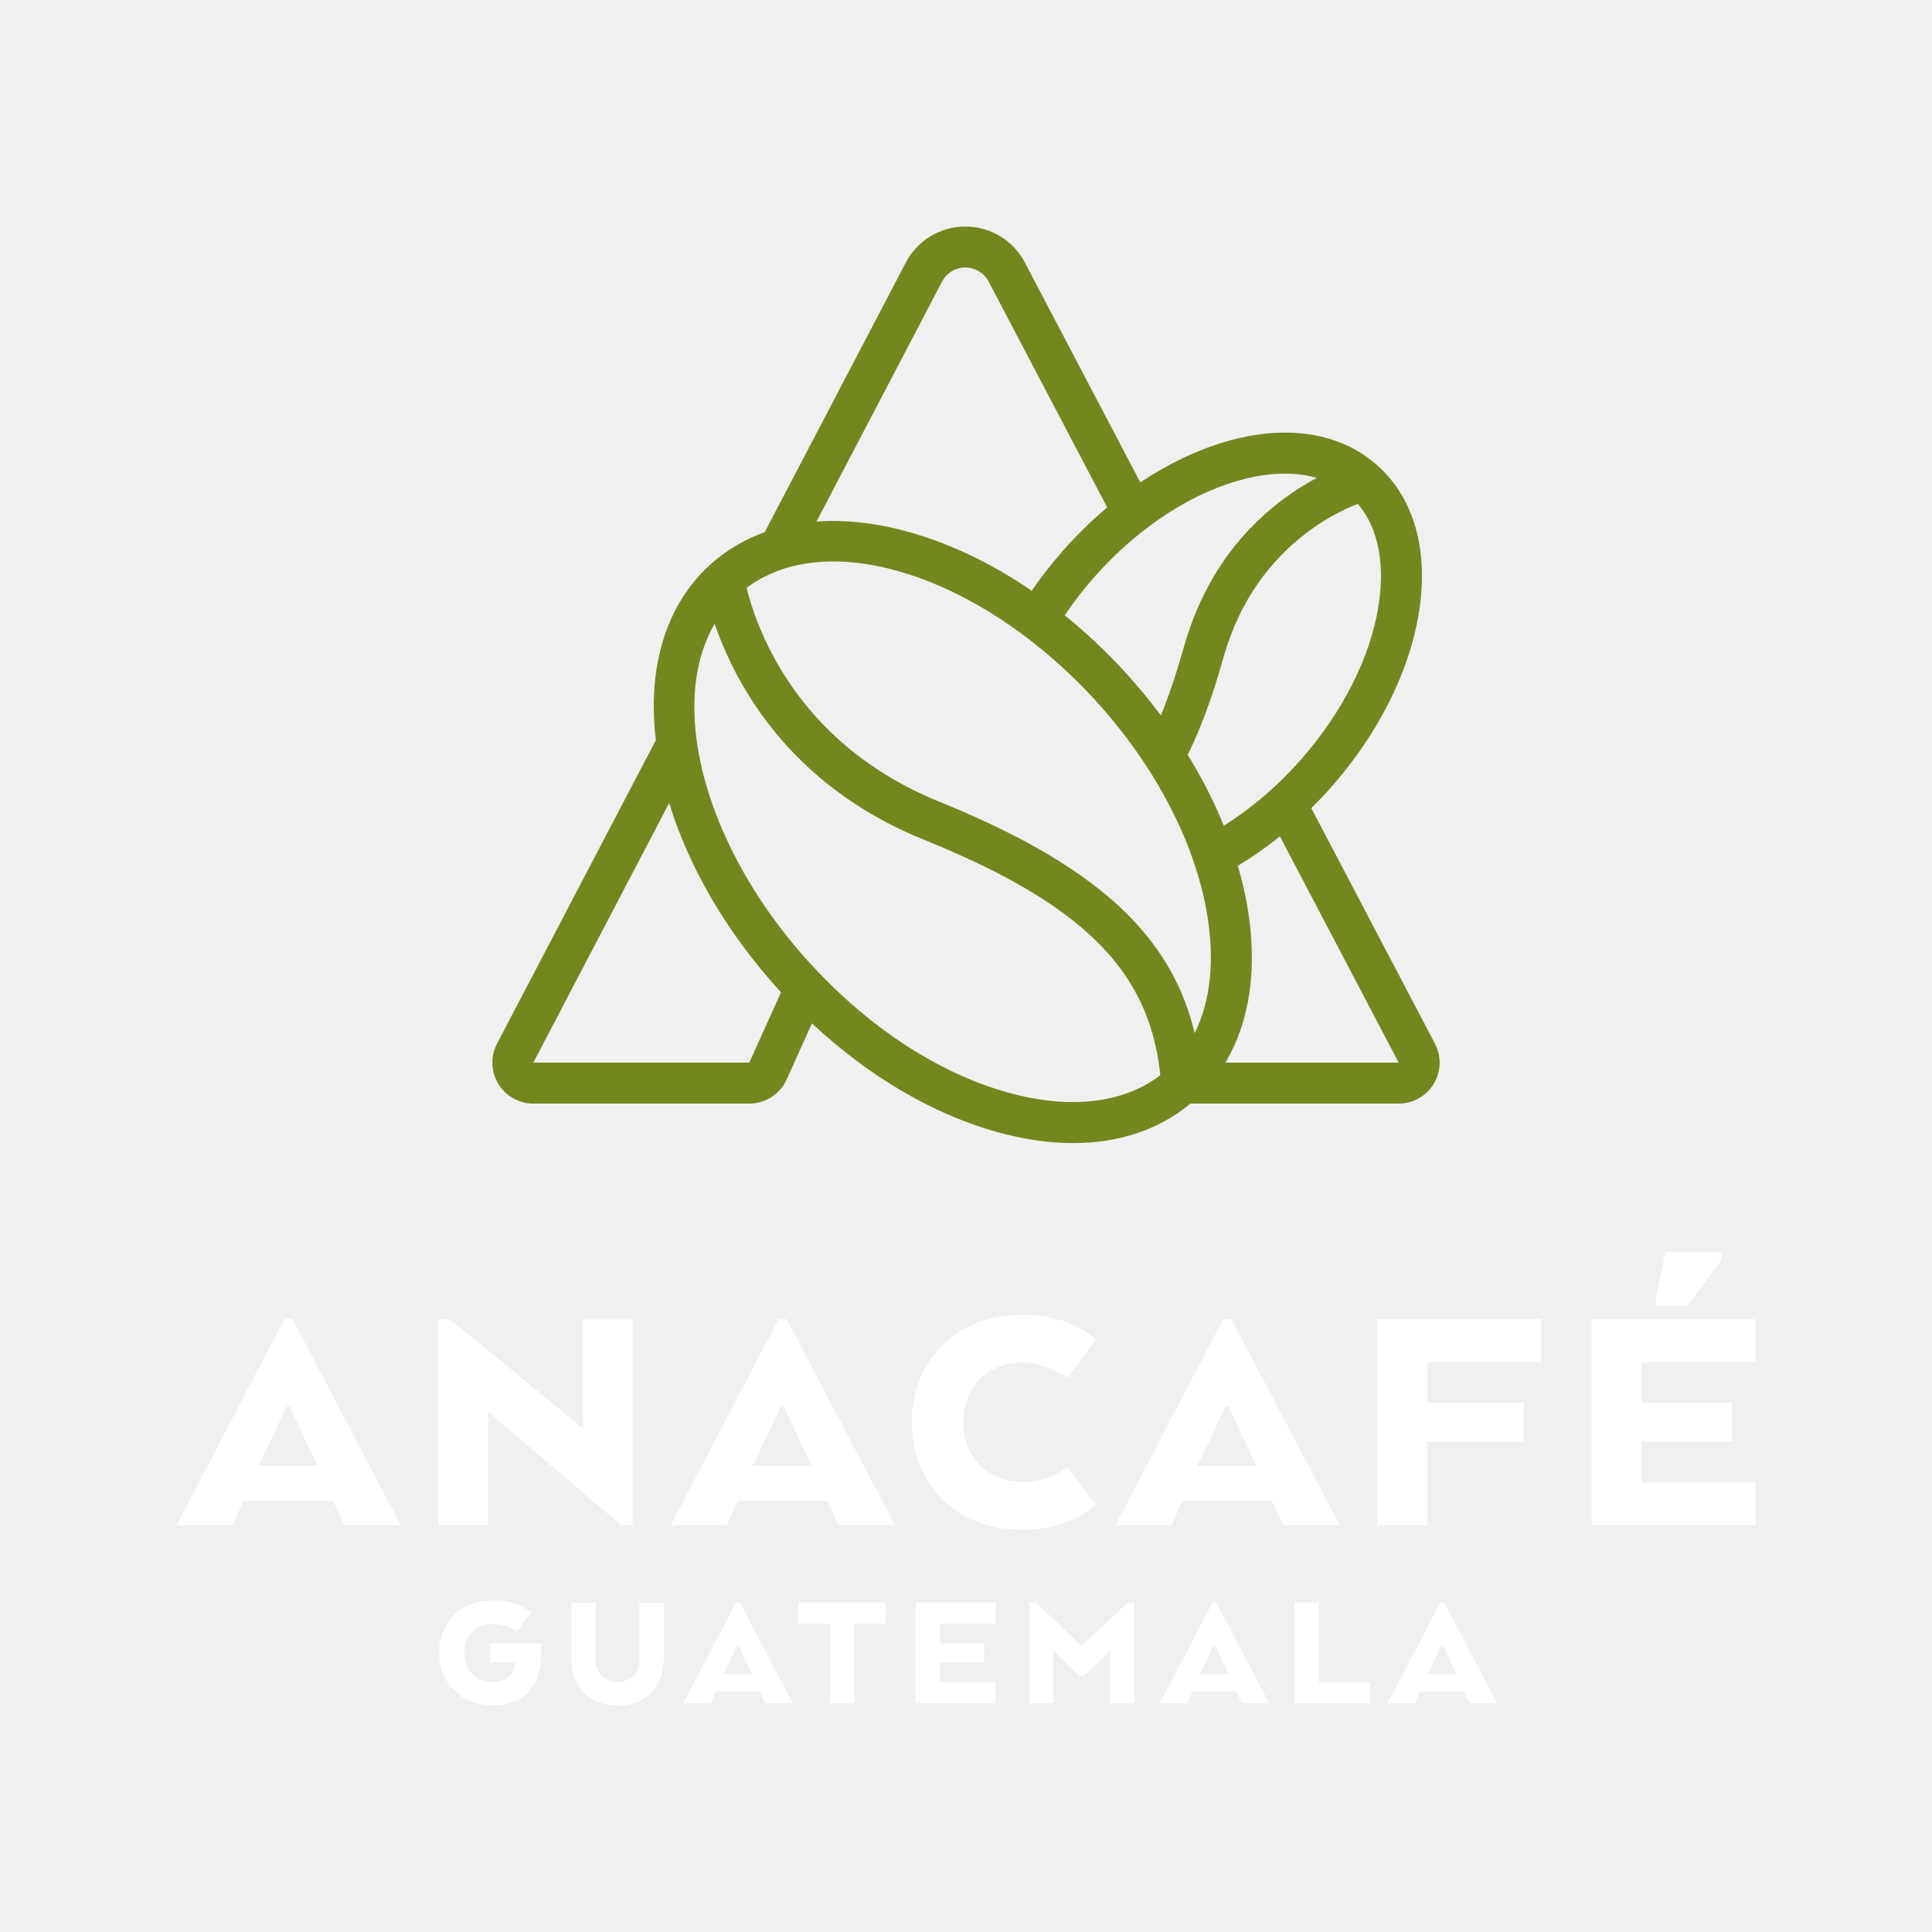
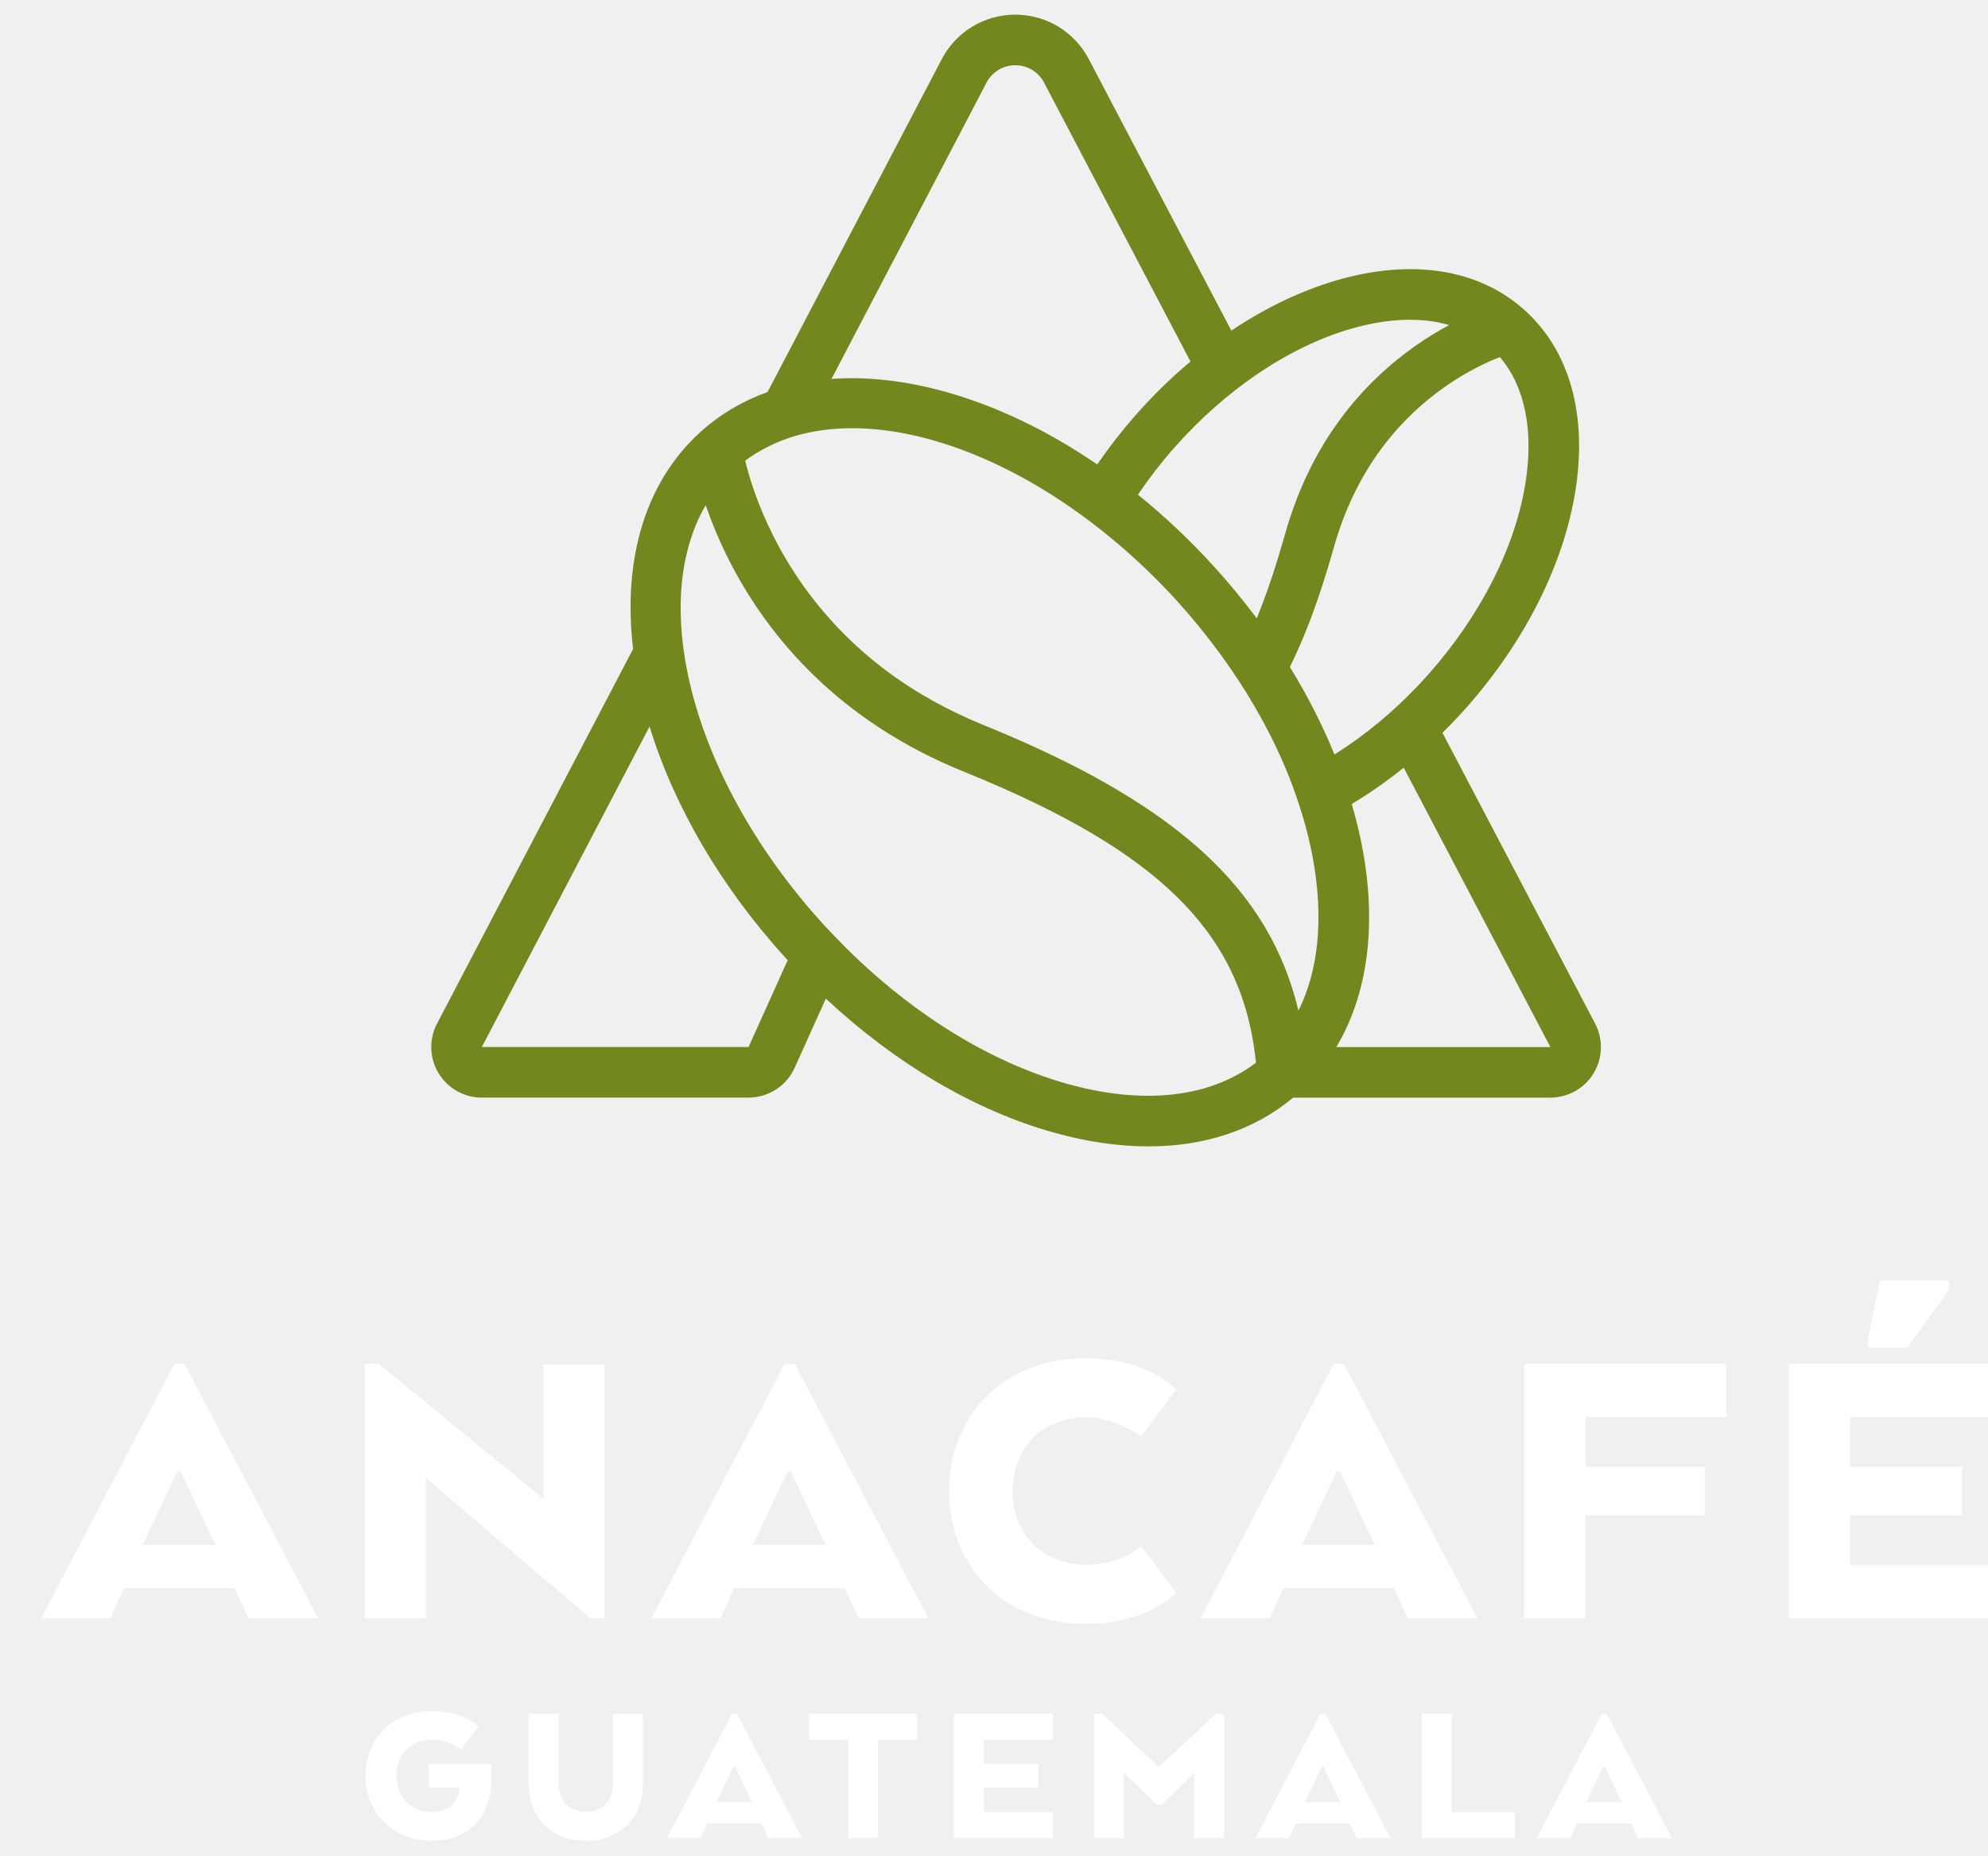
- <svg xmlns="http://www.w3.org/2000/svg" id="Capa_1" data-name="Capa 1" viewBox="0 0 1080 1080">
+ <svg xmlns="http://www.w3.org/2000/svg" id="Capa_1" data-name="Capa 1" viewBox="80 120 900 840">
  <defs>
    <style>
      .cls-1 {
        fill: #73871f;
      }

      .cls-2 {
        fill: #fff;
      }
    </style>
  </defs>
  <g>
    <path class="cls-2" d="M146.08,816.34l14.21-30.14h1.54l14.21,30.14,1.73,3.08h-33.41l1.73-3.08ZM158.94,737.43l-60.29,115.19h31.3l6.14-13.62h50.11l6.33,13.62h31.49l-60.48-115.19h-4.61Z" />
    <polygon class="cls-2" points="353.6 852.63 347.27 852.63 272.78 789.08 272.78 852.63 245.13 852.63 245.13 737.44 251.47 737.44 325.96 798.49 325.96 737.63 353.6 737.63 353.6 852.63" />
    <path class="cls-2" d="M435.19,737.44h4.61l60.48,115.19h-31.49l-6.33-13.63h-50.11l-6.14,13.63h-31.3l60.29-115.19ZM438.06,786.2h-1.54l-14.21,30.14-1.73,3.07h33.41l-1.73-3.07-14.21-30.14Z" />
    <path class="cls-2" d="M612.57,841.11s-12.87,14.02-41.08,14.02c-38.59,0-61.82-27.07-61.82-60.1s23.23-60.09,61.82-60.09c28.41,0,41.08,14.01,41.08,14.01l-15.94,21.31s-11.9-8.64-24.77-8.64c-19.58,0-33.4,13.44-33.4,33.41s13.82,33.4,33.4,33.4c16.32,0,24.77-8.64,24.77-8.64l15.94,21.31Z" />
    <path class="cls-2" d="M683.79,737.44h4.61l60.48,115.19h-31.49l-6.33-13.63h-50.11l-6.14,13.63h-31.3l60.29-115.19ZM686.67,786.2h-1.54l-14.21,30.14-1.72,3.07h33.41l-1.73-3.07-14.21-30.14Z" />
    <polygon class="cls-2" points="769.97 737.44 861.56 737.44 861.56 761.44 797.81 761.44 797.81 784.09 851.76 784.09 851.76 805.98 797.81 805.98 797.81 852.63 769.97 852.63 769.97 737.44" />
    <path class="cls-2" d="M968.29,805.98h-50.69v22.65h63.74v24h-91.58v-115.19h91.58v24h-63.74v22.66h50.69v21.89ZM943.33,730.14h-17.66v-4.23l5.37-26.11h31.3v4.22l-19.01,26.11Z" />
    <path class="cls-2" d="M274.15,918.65h28.33v6.28c0,16.42-8.91,28.42-26.92,28.42s-30.11-13.23-30.11-29.36,11.35-29.36,30.11-29.36c14.91,0,21.2,7.04,21.2,7.04l-8.07,10.31s-5.35-4.31-13.32-4.31c-9.1,0-15.85,6.57-15.85,16.32s6.76,16.32,15.85,16.32c8.06,0,12.29-4.87,12.47-10.41v-.56h-13.69v-10.69Z" />
    <path class="cls-2" d="M319.36,927.85v-31.98h13.6v31.98c0,6.47,4.03,12.38,12.29,12.38s12.19-5.82,12.19-12.38v-31.98h13.6v31.98c0,14.54-9.66,25.51-25.79,25.51s-25.89-10.97-25.89-25.51" />
    <path class="cls-2" d="M412.78,919.69h-.75l-6.94,14.72-.84,1.5h16.32l-.85-1.5-6.94-14.72ZM411.37,895.86h2.25l29.55,56.28h-15.38l-3.09-6.66h-24.48l-3,6.66h-15.29l29.45-56.28Z" />
    <polygon class="cls-2" points="446.17 895.86 495.13 895.86 495.13 907.59 477.5 907.59 477.5 952.14 463.9 952.14 463.9 907.59 446.17 907.59 446.17 895.86" />
    <polygon class="cls-2" points="550.19 929.35 525.43 929.35 525.43 940.41 556.57 940.41 556.57 952.14 511.83 952.14 511.83 895.86 556.57 895.86 556.57 907.59 525.43 907.59 525.43 918.65 550.19 918.65 550.19 929.35" />
    <polygon class="cls-2" points="620.63 922.59 606 936.94 603.66 936.94 588.84 922.5 588.84 952.14 575.33 952.14 575.33 895.86 578.99 895.86 604.59 919.97 630.58 895.86 634.14 895.86 634.14 952.14 620.63 952.14 620.63 922.59" />
    <path class="cls-2" d="M679.16,919.69h-.75l-6.94,14.72-.84,1.5h16.32l-.85-1.5-6.94-14.72ZM677.76,895.86h2.25l29.55,56.28h-15.38l-3.09-6.66h-24.48l-3,6.66h-15.29l29.45-56.28Z" />
    <polygon class="cls-2" points="723.63 952.14 723.63 895.86 737.22 895.86 737.22 940.41 765.83 940.41 765.83 952.14 723.63 952.14" />
    <path class="cls-2" d="M806.54,919.69h-.75l-6.94,14.72-.84,1.5h16.32l-.84-1.5-6.94-14.72ZM805.13,895.86h2.25l29.55,56.28h-15.38l-3.09-6.66h-24.48l-3,6.66h-15.29l29.45-56.28Z" />
  </g>
  <path class="cls-1" d="M802.13,583.38l-69.1-131.63c3.79-3.76,7.52-7.64,11.15-11.76,26.23-29.75,43.62-64.34,48.97-97.4,5.66-34.97-2.67-64.33-23.46-82.66-20.78-18.32-50.96-22.91-84.95-12.92-16,4.71-32.01,12.43-47.29,22.67l-64.54-122.93c-6.51-12.41-19.26-20.11-33.28-20.11s-26.79,7.72-33.29,20.16l-78.86,150.68c-11.34,4.09-21.58,10.11-30.42,18.13-24.67,22.37-35.28,56.97-30.45,98.19l-88.76,169.61c-3.72,7.09-3.45,15.61.7,22.46,4.15,6.85,11.57,11.03,19.58,11.03h120.75c9,0,17.17-5.28,20.87-13.48l14.12-31.33c31.57,29.45,67.52,50.7,103.29,60.67,14.94,4.17,29.27,6.23,42.74,6.23,25.61,0,48.06-7.47,65.54-22.08h116.43c8.01,0,15.44-4.19,19.59-11.04,4.14-6.86,4.4-15.39.67-22.48M660.49,606.06h0,0ZM479.52,564.3c-4.3-3.65-8.53-7.47-12.69-11.44-3.84-3.68-7.61-7.5-11.3-11.44-1.09-1.16-2.18-2.3-3.25-3.48-34.52-38.06-55.87-81.28-62.18-119.65-1.18-7.18-1.84-14.18-1.95-20.95-.2-12.03,1.32-23.31,4.61-33.48,1.74-5.38,3.97-10.45,6.72-15.16.15.45.32.93.49,1.39,1.51,4.29,3.35,9,5.58,14.03,1.81,4.09,3.86,8.37,6.22,12.81,16.59,31.2,47.53,69.35,104.45,92.36,12.24,4.95,23.48,9.92,33.83,14.98,35.63,17.4,60.39,35.75,76.26,57.15,11.09,14.96,17.85,31.42,21,50.1.13.76.25,1.52.36,2.28.36,2.4.69,4.81.94,7.29-2.41,1.84-4.96,3.5-7.62,5.01-20.14,11.42-47.11,13.14-77.67,4.62-28.59-7.98-57.48-24.09-83.79-46.41M374.07,448.9c11.06,36.12,32.26,72.45,61.25,104.41.42.46.86.91,1.28,1.37l-17.72,39.33h-120.75l75.94-145.11ZM539.64,149.53c5.46,0,10.47,3.03,13.01,7.86l66.29,126.27c-8.65,7.27-16.94,15.33-24.7,24.14-6.44,7.31-12.26,14.82-17.51,22.44-22.13-15.12-45.42-26.37-68.64-32.85-18.29-5.1-35.66-6.99-51.66-5.85l70.19-134.13c2.53-4.85,7.55-7.88,13.01-7.88M691.2,268.97c16.85-4.95,32.16-5.5,44.86-1.82-19.47,10.43-46.79,30.76-64.33,67.84-2.05,4.33-3.97,8.91-5.72,13.71-1.48,4.07-2.88,8.27-4.12,12.69-.25.89-.51,1.75-.77,2.63-3.07,10.79-6.36,20.94-9.98,30.38-.71,1.86-1.43,3.72-2.18,5.53-.41-.55-.83-1.09-1.25-1.64-5.55-7.32-11.48-14.5-17.79-21.46-10.93-12.05-22.6-23.05-34.75-32.88,4.84-7.17,10.25-14.22,16.23-21.01,5.86-6.65,12.03-12.84,18.43-18.5,2.95-2.61,5.95-5.11,8.99-7.49,3.07-2.41,6.18-4.7,9.32-6.87,13.95-9.62,28.53-16.84,43.04-21.11M770.56,338.94c-4.67,28.86-20.13,59.37-43.53,85.92-1.69,1.92-3.42,3.78-5.16,5.62-2.78,2.93-5.61,5.75-8.49,8.45-2.9,2.72-5.85,5.32-8.83,7.8-6.66,5.54-13.5,10.5-20.42,14.84-5.44-13.36-12.19-26.63-20.18-39.6,4.35-8.84,8.39-18.62,12.16-29.41,1.71-4.86,3.35-9.92,4.95-15.19.97-3.21,1.93-6.46,2.88-9.83.56-2.02,1.17-3.97,1.79-5.9,1.27-3.92,2.67-7.64,4.17-11.2,14.12-33.66,37.51-52.21,54.48-61.8,5.87-3.31,10.95-5.56,14.63-6.98,11.32,13.24,15.44,33.28,11.55,57.28M443.39,316.45c7.06-1.73,14.58-2.59,22.43-2.59,30.21,0,65.37,12.65,98.9,35.85,3.16,2.2,6.31,4.48,9.44,6.86,3.09,2.35,6.17,4.79,9.21,7.32,10.21,8.47,20.15,17.89,29.59,28.29,6.93,7.64,13.35,15.55,19.27,23.63,1.77,2.42,3.49,4.86,5.17,7.3,2.36,3.45,4.64,6.92,6.81,10.42,2.27,3.67,4.43,7.36,6.48,11.07,5.08,9.18,9.5,18.47,13.17,27.79,1.44,3.66,2.73,7.32,3.95,10.98,1.24,3.75,2.4,7.5,3.39,11.23,1.36,5.07,2.48,10.14,3.37,15.16,4.67,26.53,2.24,49.76-6.75,67.77-6.52-27.48-20.35-50.82-43-71.59-4.51-4.13-9.4-8.16-14.62-12.11-3.8-2.87-7.79-5.7-11.99-8.48-4.1-2.73-8.39-5.41-12.88-8.06-1.59-.94-3.19-1.88-4.83-2.8-1.85-1.05-3.7-2.1-5.61-3.14-3.03-1.65-6.16-3.27-9.35-4.9-5.34-2.72-10.92-5.4-16.71-8.06-7.64-3.5-15.63-6.95-24.07-10.36-4.45-1.8-8.67-3.73-12.77-5.72-51.45-24.99-75.82-64-86.99-90.75-1.33-3.19-2.49-6.2-3.47-9-.69-1.96-1.3-3.81-1.83-5.54-1.03-3.33-1.8-6.18-2.35-8.48,3.14-2.35,6.5-4.36,10-6.13,5.03-2.55,10.37-4.58,16.04-5.97M697.12,505.82c-1.28-7.24-3.03-14.53-5.16-21.83,7.95-4.76,15.82-10.25,23.52-16.45l66.4,126.48h-96.91c13.91-23.28,18.24-53.68,12.16-88.2" />
</svg>
